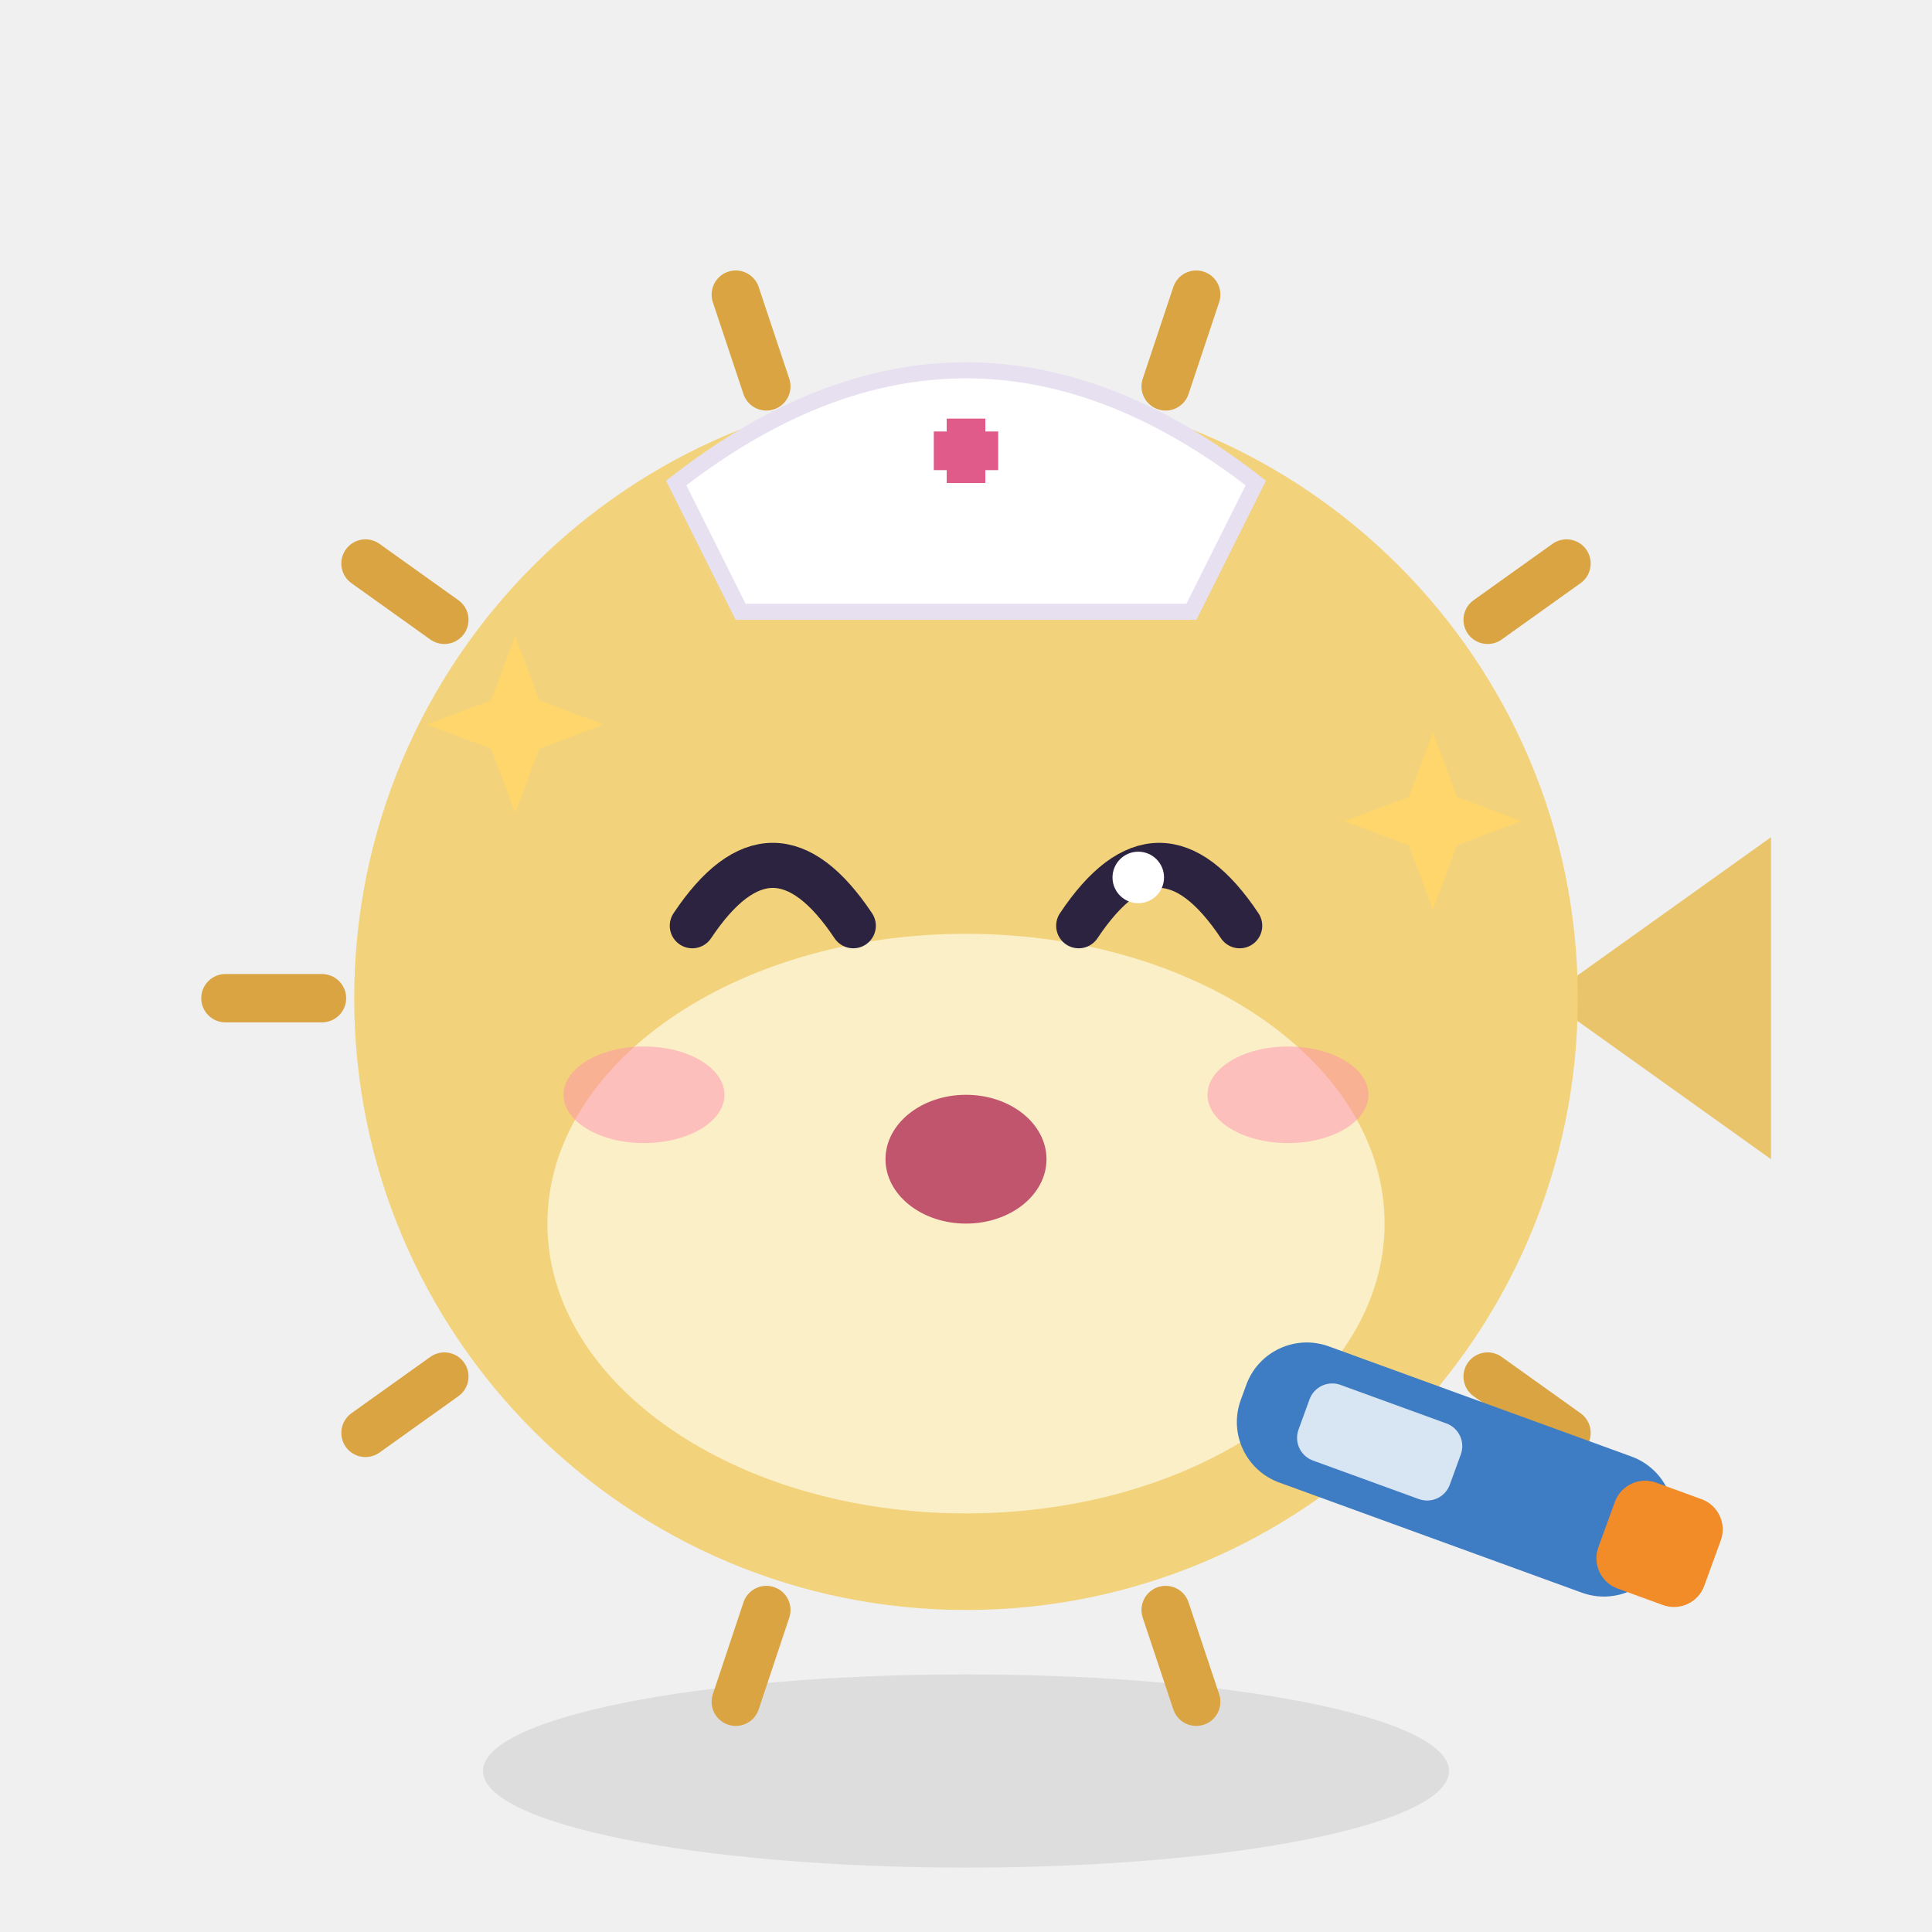
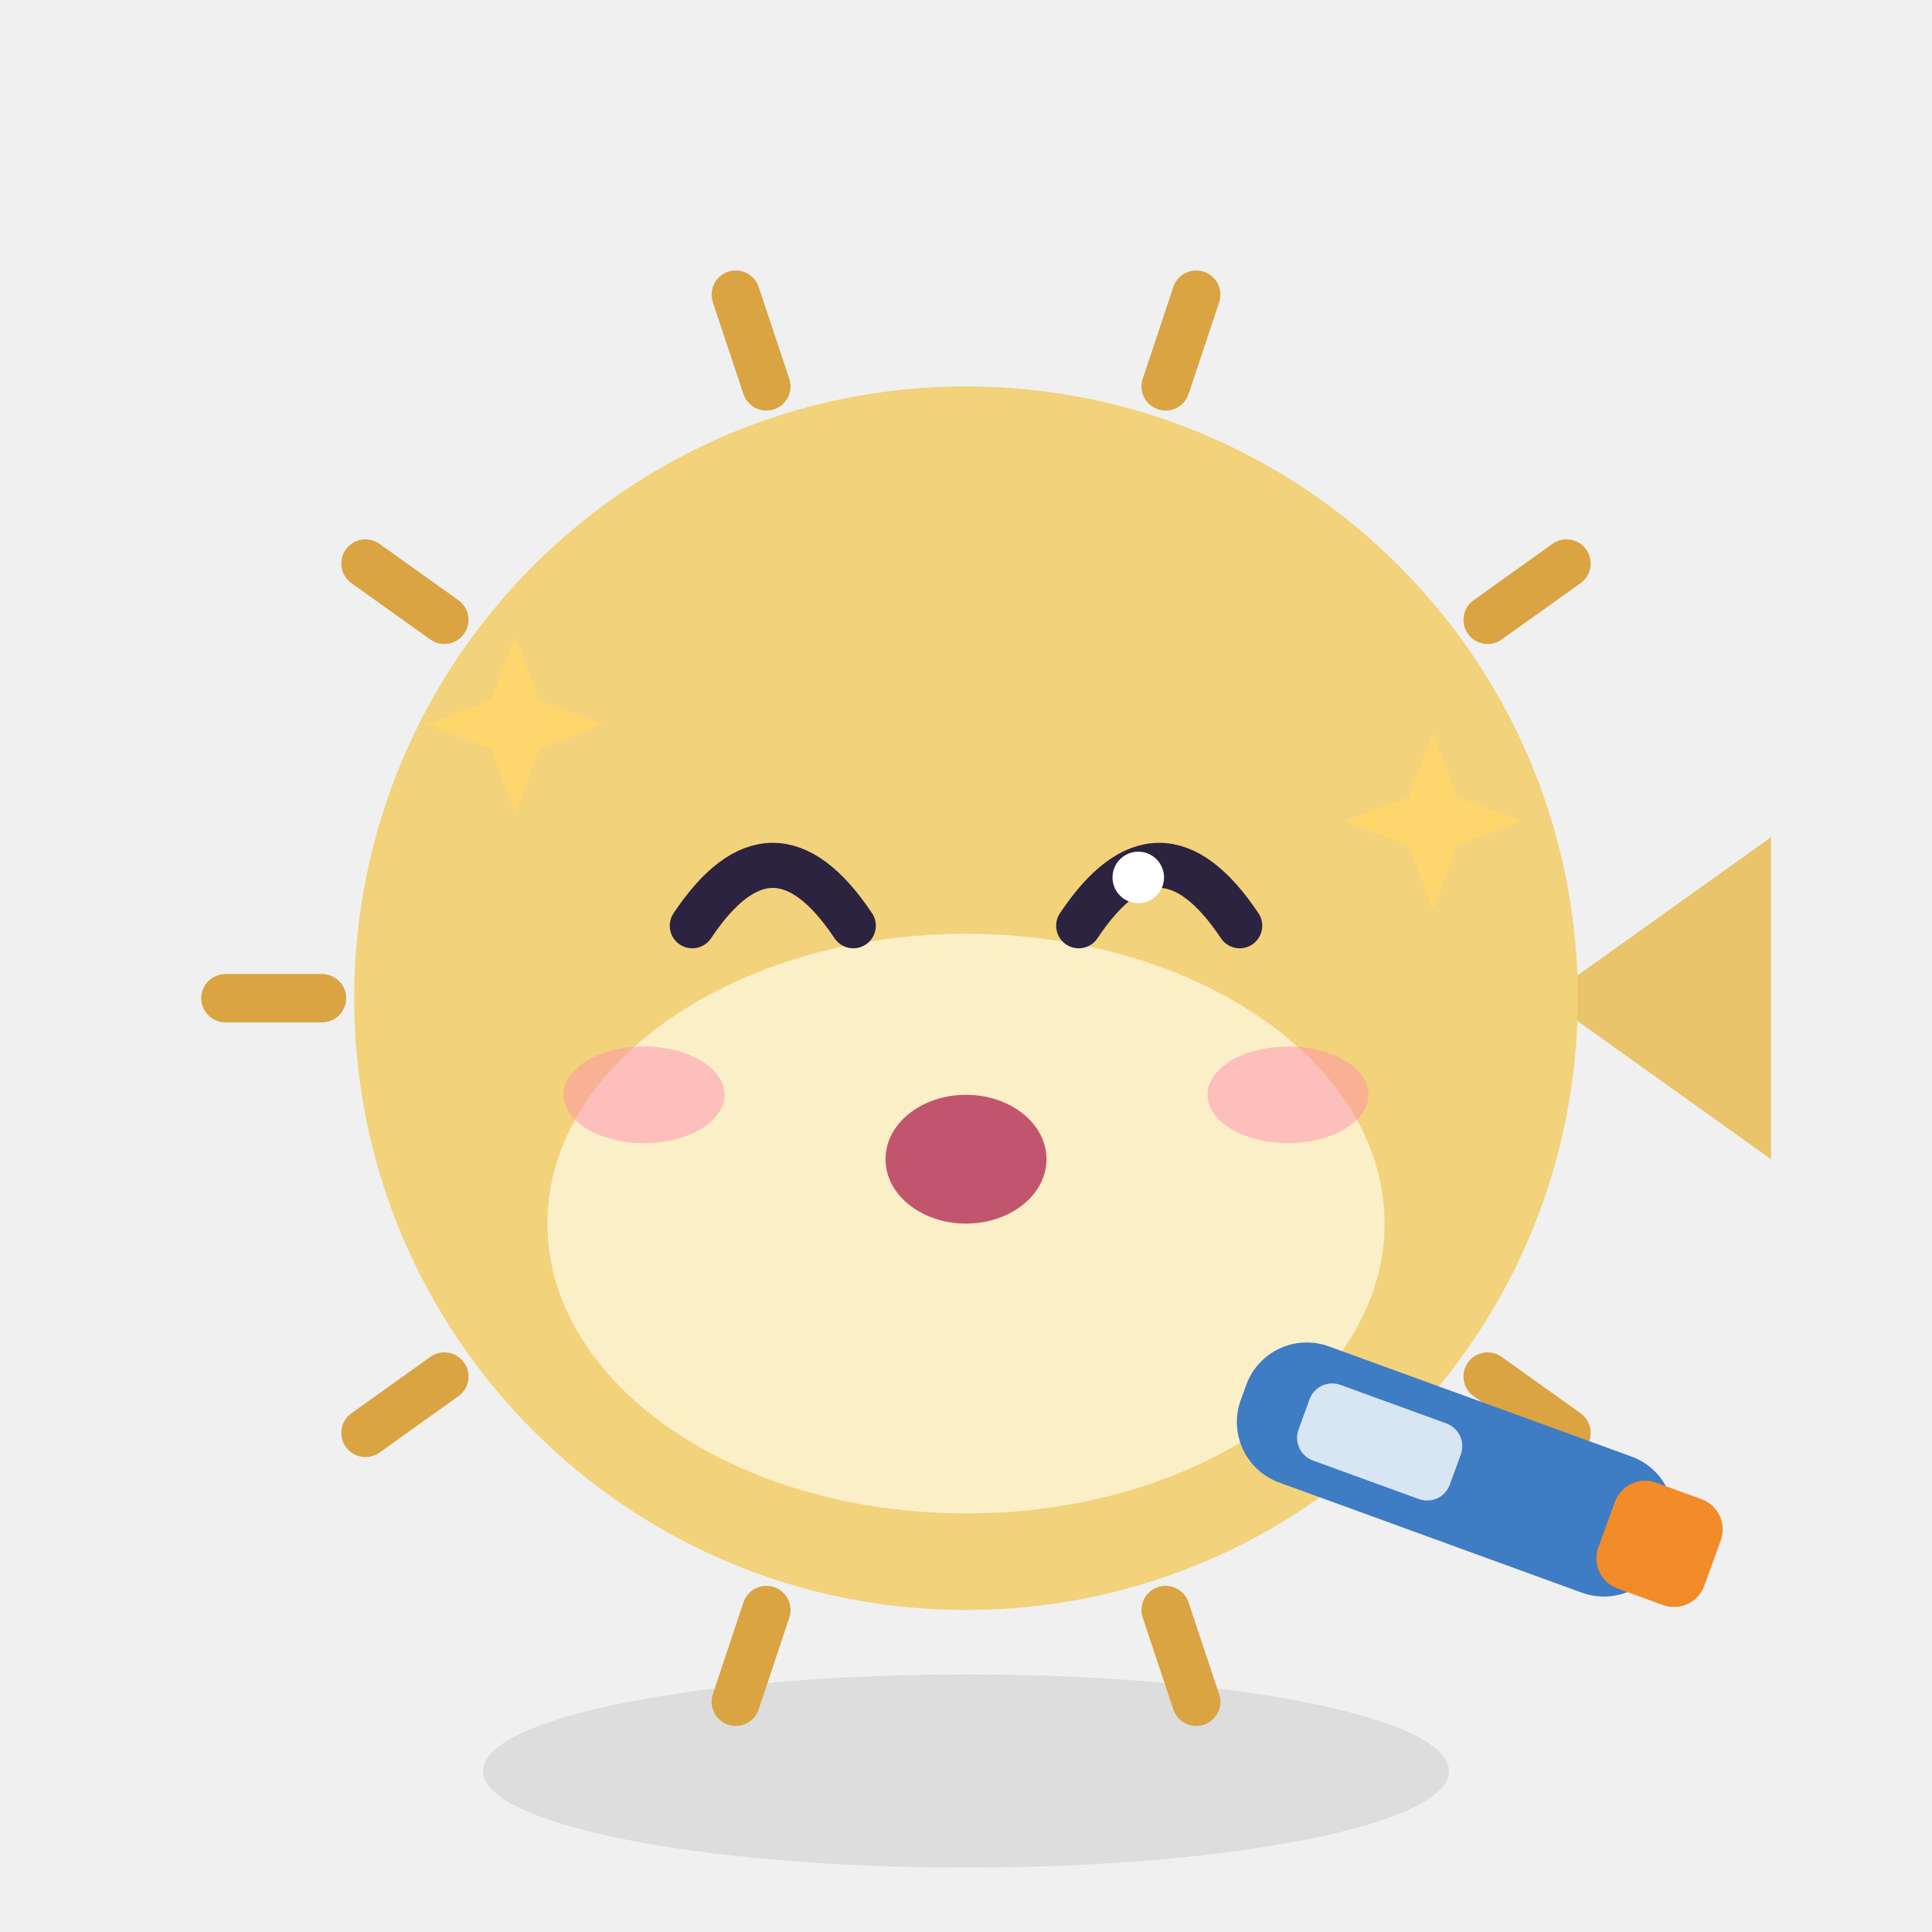
<svg xmlns="http://www.w3.org/2000/svg" viewBox="0 0 120 120">
  <ellipse cx="60" cy="110" rx="30" ry="6" fill="#000" opacity=".08" />
  <path d="M100.0 62.0l6.0 0.0" stroke="#D9A441" stroke-width="3" stroke-linecap="round" />
  <path d="M92.4 85.5l4.9 3.5" stroke="#D9A441" stroke-width="3" stroke-linecap="round" />
  <path d="M72.4 100.0l1.9 5.7" stroke="#D9A441" stroke-width="3" stroke-linecap="round" />
  <path d="M47.6 100.0l-1.9 5.7" stroke="#D9A441" stroke-width="3" stroke-linecap="round" />
  <path d="M27.6 85.5l-4.9 3.5" stroke="#D9A441" stroke-width="3" stroke-linecap="round" />
  <path d="M20.0 62.0l-6.0 0.0" stroke="#D9A441" stroke-width="3" stroke-linecap="round" />
  <path d="M27.6 38.5l-4.9 -3.5" stroke="#D9A441" stroke-width="3" stroke-linecap="round" />
  <path d="M47.6 24.0l-1.9 -5.7" stroke="#D9A441" stroke-width="3" stroke-linecap="round" />
  <path d="M72.4 24.0l1.9 -5.7" stroke="#D9A441" stroke-width="3" stroke-linecap="round" />
  <path d="M92.4 38.5l4.9 -3.5" stroke="#D9A441" stroke-width="3" stroke-linecap="round" />
  <path d="M96 62l14-10v20z" fill="#E9C46A" />
  <circle cx="60" cy="62" r="38" fill="#F2D27A" />
  <ellipse cx="60" cy="76" rx="26" ry="18" fill="#FBEFC8" />
-   <path d="M42 30q18-14 36 0l-4 8H46z" fill="#fff" stroke="#E7E0F0" />
-   <path d="M58 28h4M60 26v4" stroke="#E05A8A" stroke-width="2.4" />
  <path d="M43 57.5q5 -7.5 10 0" stroke="#2B2340" stroke-width="2.8" fill="none" stroke-linecap="round" />
  <path d="M67 57.5q5 -7.5 10 0" stroke="#2B2340" stroke-width="2.8" fill="none" stroke-linecap="round" />
  <circle cx="70.7" cy="54.5" r="1.6" fill="#fff" />
  <ellipse cx="40" cy="68" rx="5" ry="3" fill="#FF8FAE" opacity=".5" />
  <ellipse cx="80" cy="68" rx="5" ry="3" fill="#FF8FAE" opacity=".5" />
  <ellipse cx="60" cy="72" rx="5" ry="4" fill="#C2556E" />
  <g transform="rotate(20 88 92)">
    <rect x="76" y="86" width="28" height="9" rx="4" fill="#3E7CC4" />
    <rect x="100" y="87" width="7" height="7" rx="2" fill="#F28C28" />
    <rect x="80" y="88" width="10" height="5" rx="1.5" fill="#fff" opacity=".8" />
  </g>
  <path d="M32 39.5l1.5 4 4 1.5-4 1.5-1.5 4-1.5-4-4-1.5 4-1.5z" fill="#FFD66B" />
  <path d="M89 45.5l1.5 4 4 1.5-4 1.5-1.5 4-1.5-4-4-1.5 4-1.5z" fill="#FFD66B" />
</svg>
